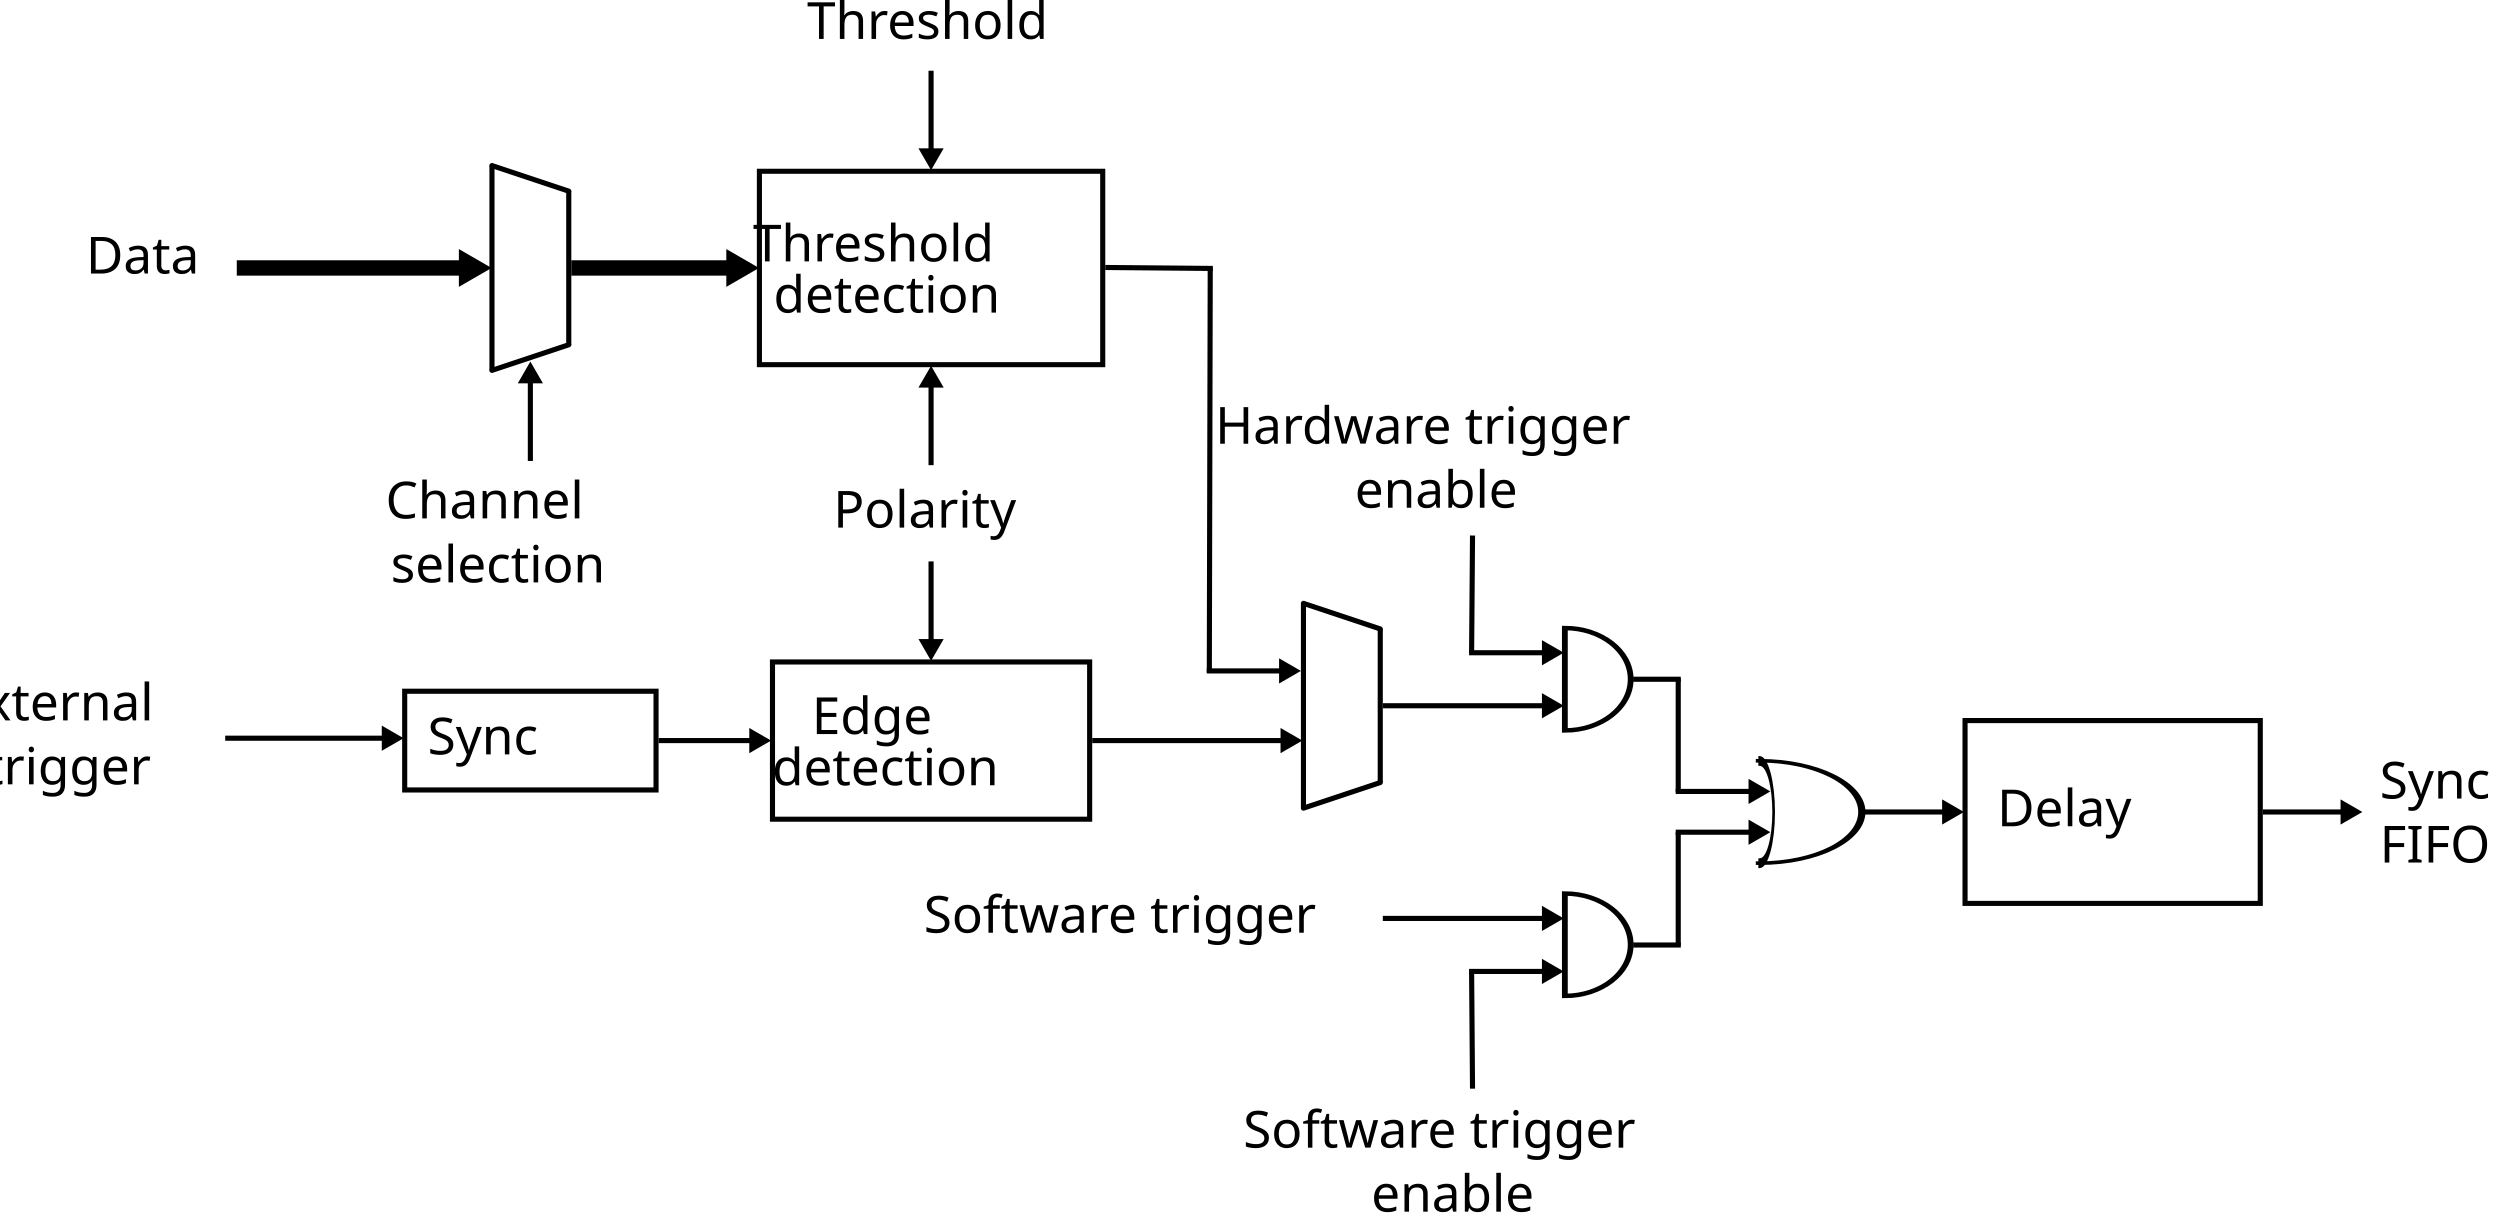
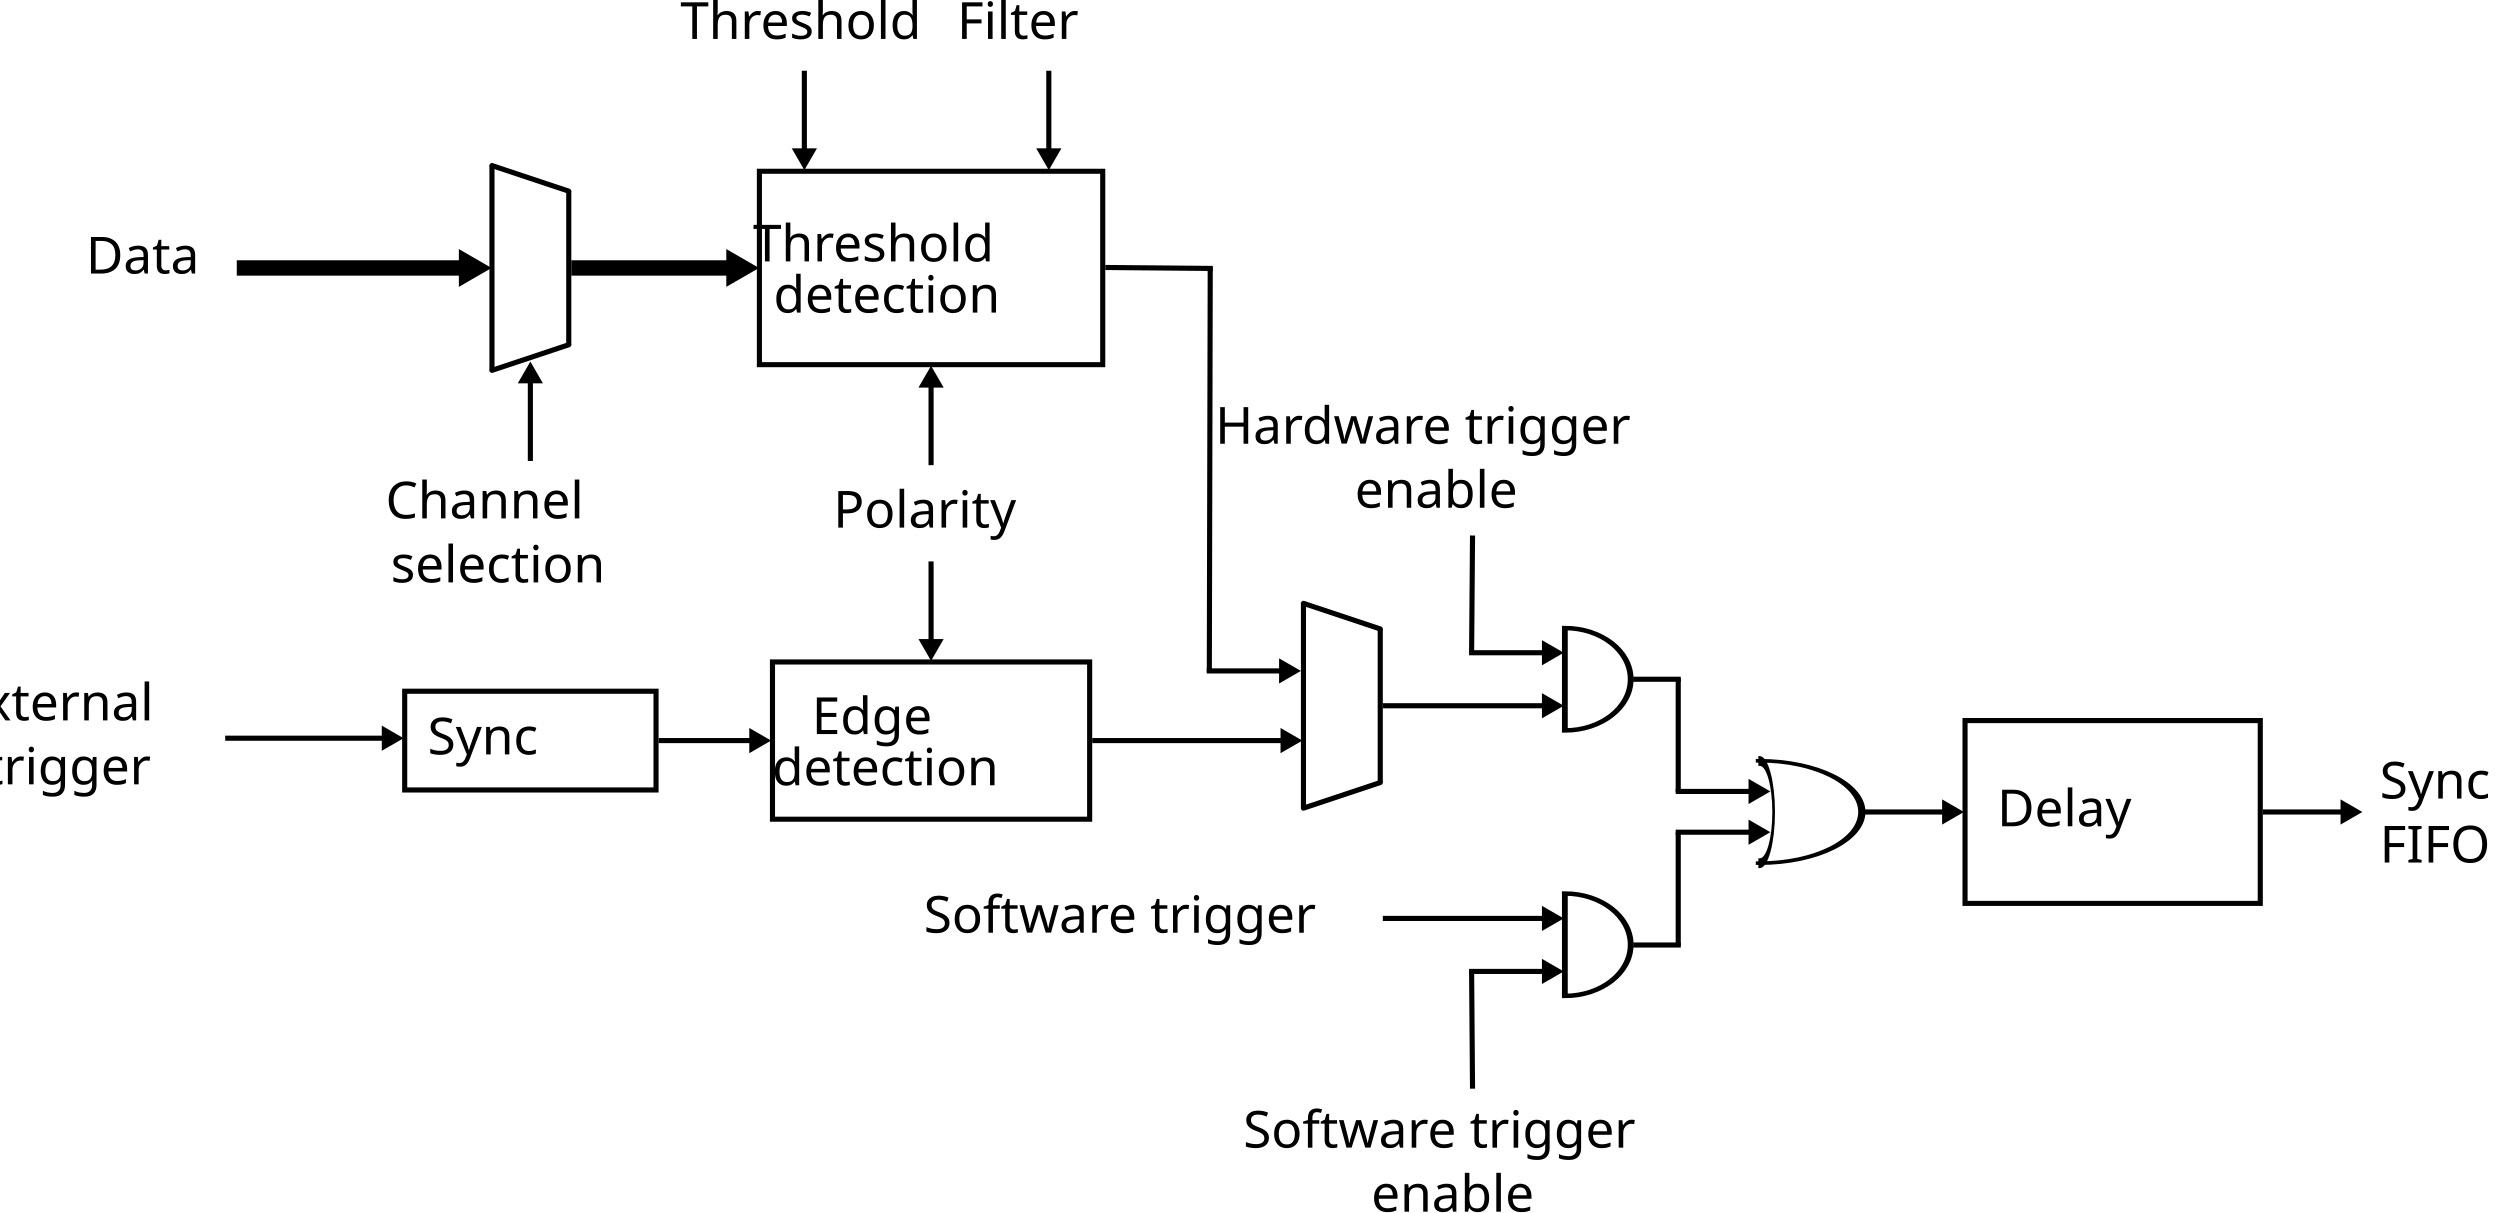
<svg xmlns="http://www.w3.org/2000/svg" xmlns:xlink="http://www.w3.org/1999/xlink" width="488.322" height="236.811" id="svg6649" version="1.1">
  <defs id="defs6651">
    <linearGradient xlink:href="#linearGradient5105" id="linearGradient5169" gradientUnits="userSpaceOnUse" x1="195" y1="352.362" x2="210" y2="347.362" />
    <linearGradient id="linearGradient5105">
      <stop style="stop-color:#000000;stop-opacity:1;" offset="0" id="stop5107" />
      <stop style="stop-color:#000000;stop-opacity:0;" offset="1" id="stop5109" />
    </linearGradient>
    <linearGradient xlink:href="#linearGradient5105" id="linearGradient5157" gradientUnits="userSpaceOnUse" x1="195" y1="352.362" x2="210" y2="347.362" />
    <marker orient="auto" refY="0" refX="0" id="TriangleOutM" style="overflow:visible">
      <path id="path3353" d="m 5.77,0 -8.65,5 0,-10 8.65,5 z" style="fill-rule:evenodd;stroke:#000000;stroke-width:1pt;marker-start:none" transform="scale(0.4,0.4)" />
    </marker>
    <marker orient="auto" refY="0" refX="0" id="marker6698" style="overflow:visible">
      <path id="path6700" d="m 5.77,0 -8.65,5 0,-10 8.65,5 z" style="fill-rule:evenodd;stroke:#000000;stroke-width:1pt;marker-start:none" transform="scale(0.4,0.4)" />
    </marker>
    <marker orient="auto" refY="0" refX="0" id="marker6702" style="overflow:visible">
      <path id="path6704" d="m 5.77,0 -8.65,5 0,-10 8.65,5 z" style="fill-rule:evenodd;stroke:#000000;stroke-width:1pt;marker-start:none" transform="scale(0.4,0.4)" />
    </marker>
    <marker orient="auto" refY="0" refX="0" id="marker6706" style="overflow:visible">
      <path id="path6708" d="m 5.77,0 -8.65,5 0,-10 8.65,5 z" style="fill-rule:evenodd;stroke:#000000;stroke-width:1pt;marker-start:none" transform="scale(0.4,0.4)" />
    </marker>
    <marker orient="auto" refY="0" refX="0" id="TriangleOutS" style="overflow:visible">
      <path id="path3356" d="m 5.77,0 -8.65,5 0,-10 8.65,5 z" style="fill-rule:evenodd;stroke:#000000;stroke-width:1pt;marker-start:none" transform="scale(0.2,0.2)" />
    </marker>
    <marker orient="auto" refY="0" refX="0" id="marker6712" style="overflow:visible">
      <path id="path6714" d="m 5.77,0 -8.65,5 0,-10 8.65,5 z" style="fill-rule:evenodd;stroke:#000000;stroke-width:1pt;marker-start:none" transform="scale(0.2,0.2)" />
    </marker>
    <marker orient="auto" refY="0" refX="0" id="marker6716" style="overflow:visible">
      <path id="path6718" d="m 5.77,0 -8.65,5 0,-10 8.65,5 z" style="fill-rule:evenodd;stroke:#000000;stroke-width:1pt;marker-start:none" transform="scale(0.2,0.2)" />
    </marker>
    <marker orient="auto" refY="0" refX="0" id="marker6720" style="overflow:visible">
      <path id="path6722" d="m 5.77,0 -8.65,5 0,-10 8.65,5 z" style="fill-rule:evenodd;stroke:#000000;stroke-width:1pt;marker-start:none" transform="scale(0.2,0.2)" />
    </marker>
    <marker orient="auto" refY="0" refX="0" id="marker6724" style="overflow:visible">
      <path id="path6726" d="m 5.77,0 -8.65,5 0,-10 8.65,5 z" style="fill-rule:evenodd;stroke:#000000;stroke-width:1pt;marker-start:none" transform="scale(0.2,0.2)" />
    </marker>
    <marker orient="auto" refY="0" refX="0" id="marker6728" style="overflow:visible">
      <path id="path6730" d="m 5.77,0 -8.65,5 0,-10 8.65,5 z" style="fill-rule:evenodd;stroke:#000000;stroke-width:1pt;marker-start:none" transform="scale(0.2,0.2)" />
    </marker>
    <marker orient="auto" refY="0" refX="0" id="marker6732" style="overflow:visible">
      <path id="path6734" d="m 5.77,0 -8.65,5 0,-10 8.65,5 z" style="fill-rule:evenodd;stroke:#000000;stroke-width:1pt;marker-start:none" transform="scale(0.2,0.2)" />
    </marker>
    <marker orient="auto" refY="0" refX="0" id="marker6736" style="overflow:visible">
      <path id="path6738" d="m 5.77,0 -8.65,5 0,-10 8.65,5 z" style="fill-rule:evenodd;stroke:#000000;stroke-width:1pt;marker-start:none" transform="scale(0.2,0.2)" />
    </marker>
    <marker orient="auto" refY="0" refX="0" id="marker6740" style="overflow:visible">
      <path id="path6742" d="m 5.77,0 -8.65,5 0,-10 8.65,5 z" style="fill-rule:evenodd;stroke:#000000;stroke-width:1pt;marker-start:none" transform="scale(0.2,0.2)" />
    </marker>
    <marker orient="auto" refY="0" refX="0" id="marker6744" style="overflow:visible">
      <path id="path6746" d="m 5.77,0 -8.65,5 0,-10 8.65,5 z" style="fill-rule:evenodd;stroke:#000000;stroke-width:1pt;marker-start:none" transform="scale(0.2,0.2)" />
    </marker>
    <marker orient="auto" refY="0" refX="0" id="marker6748" style="overflow:visible">
      <path id="path6750" d="m 5.77,0 -8.65,5 0,-10 8.65,5 z" style="fill-rule:evenodd;stroke:#000000;stroke-width:1pt;marker-start:none" transform="scale(0.2,0.2)" />
    </marker>
    <marker orient="auto" refY="0" refX="0" id="marker6752" style="overflow:visible">
      <path id="path6754" d="m 5.77,0 -8.65,5 0,-10 8.65,5 z" style="fill-rule:evenodd;stroke:#000000;stroke-width:1pt;marker-start:none" transform="scale(0.4,0.4)" />
    </marker>
    <marker orient="auto" refY="0" refX="0" id="marker6756" style="overflow:visible">
      <path id="path6758" d="m 5.77,0 -8.65,5 0,-10 8.65,5 z" style="fill-rule:evenodd;stroke:#000000;stroke-width:1pt;marker-start:none" transform="scale(0.4,0.4)" />
    </marker>
    <marker orient="auto" refY="0" refX="0" id="marker6760" style="overflow:visible">
      <path id="path6762" d="m 5.77,0 -8.65,5 0,-10 8.65,5 z" style="fill-rule:evenodd;stroke:#000000;stroke-width:1pt;marker-start:none" transform="scale(0.4,0.4)" />
    </marker>
    <marker orient="auto" refY="0" refX="0" id="marker6764" style="overflow:visible">
      <path id="path6766" d="m 5.77,0 -8.65,5 0,-10 8.65,5 z" style="fill-rule:evenodd;stroke:#000000;stroke-width:1pt;marker-start:none" transform="scale(0.4,0.4)" />
    </marker>
    <marker orient="auto" refY="0" refX="0" id="marker6768" style="overflow:visible">
      <path id="path6770" d="m 5.77,0 -8.65,5 0,-10 8.65,5 z" style="fill-rule:evenodd;stroke:#000000;stroke-width:1pt;marker-start:none" transform="scale(0.4,0.4)" />
    </marker>
+     <marker orient="auto" refY="0" refX="0" id="TriangleOutM-9" style="overflow:visible">
+       <path id="path3353-9" d="m 5.77,0 -8.65,5 0,-10 8.65,5 z" style="fill-rule:evenodd;stroke:#000000;stroke-width:1pt;marker-start:none" transform="scale(0.4,0.4)" />
+     </marker>
  </defs>
  <g id="layer1" transform="translate(-135.6171,-69.64702)">
    <g id="g8474" transform="translate(83.46047,14.63236)">
      <text id="text8326" y="106.078" x="234.473" style="font-size:10px;font-style:normal;font-variant:normal;font-weight:normal;font-stretch:normal;text-align:center;line-height:100%;writing-mode:lr-tb;text-anchor:middle;fill:#000000;fill-opacity:1;stroke:none;font-family:Verdana;-inkscape-font-specification:Verdana" xml:space="preserve">
        <tspan id="tspan8328" y="106.078" x="234.473">Threshold</tspan>
        <tspan y="116.078" x="234.473" id="tspan8330">detection</tspan>
      </text>
      <rect y="88.467" x="200.491" height="37.777" width="67.06" id="rect8332" style="opacity:0.99;fill:none;stroke:#000000;stroke-width:1;stroke-linecap:round;stroke-linejoin:miter;stroke-miterlimit:4;stroke-opacity:1;stroke-dasharray:none;stroke-dashoffset:0" />
    </g>
    <g id="g8463" transform="translate(122.2403,9.571428)">
      <text id="text8334" y="207.428" x="116.784" style="font-size:10px;font-style:normal;font-variant:normal;font-weight:normal;font-stretch:normal;text-align:center;line-height:100%;writing-mode:lr-tb;text-anchor:middle;fill:#000000;fill-opacity:1;stroke:none;font-family:Verdana;-inkscape-font-specification:Verdana" xml:space="preserve">
        <tspan y="207.428" x="116.784" id="tspan8338">Sync</tspan>
      </text>
      <rect y="195.09" x="92.425" height="19.286" width="49.095" id="rect8340" style="opacity:0.99;fill:none;stroke:#000000;stroke-width:1;stroke-linecap:round;stroke-linejoin:miter;stroke-miterlimit:4;stroke-opacity:1;stroke-dasharray:none;stroke-dashoffset:0" />
    </g>
    <g id="g8480" transform="translate(58.44998,61.01832)">
      <text id="text8342" y="170.025" x="489.49" style="font-size:10px;font-style:normal;font-variant:normal;font-weight:normal;font-stretch:normal;text-align:center;line-height:100%;writing-mode:lr-tb;text-anchor:middle;fill:#000000;fill-opacity:1;stroke:none;font-family:Verdana;-inkscape-font-specification:Verdana" xml:space="preserve">
        <tspan y="170.025" x="489.49" id="tspan8346">Delay</tspan>
      </text>
      <rect y="149.375" x="460.996" height="35.714" width="57.666" id="rect8348" style="opacity:0.99;fill:none;stroke:#000000;stroke-width:1;stroke-linecap:round;stroke-linejoin:miter;stroke-miterlimit:4;stroke-opacity:1;stroke-dasharray:none;stroke-dashoffset:0" />
    </g>
    <g id="g8468" transform="translate(99.79494,3.857143)">
      <text xml:space="preserve" style="font-size:10px;font-style:normal;font-variant:normal;font-weight:normal;font-stretch:normal;text-align:center;line-height:100%;writing-mode:lr-tb;text-anchor:middle;fill:#000000;fill-opacity:1;stroke:none;font-family:Verdana;-inkscape-font-specification:Verdana" x="217.855" y="209.17" id="text5833">
        <tspan id="tspan7670" x="217.855" y="209.17">Edge</tspan>
        <tspan id="tspan8459" x="217.855" y="219.17">detection</tspan>
      </text>
      <rect style="opacity:0.99;fill:none;stroke:#000000;stroke-width:1;stroke-linecap:round;stroke-linejoin:miter;stroke-miterlimit:4;stroke-opacity:1;stroke-dasharray:none;stroke-dashoffset:0" id="rect5839" width="61.952" height="30.714" x="186.71" y="195.09" />
    </g>
    <path style="fill:none;stroke:#000000;stroke-width:3;stroke-linecap:butt;stroke-linejoin:miter;stroke-miterlimit:4;stroke-opacity:1;stroke-dasharray:none;marker-end:url(#TriangleOutS)" d="m 181.866,121.987 45.509,0" id="path8485" />
    <path id="path5776" d="m 248.712,121.987 30.902,0" style="fill:none;stroke:#000000;stroke-width:3;stroke-linecap:square;stroke-linejoin:miter;stroke-miterlimit:4;stroke-opacity:1;stroke-dasharray:none;marker-end:url(#TriangleOutS)" />
    <path style="fill:none;stroke:#000000;stroke-width:1px;stroke-linecap:butt;stroke-linejoin:miter;stroke-opacity:1;marker-end:url(#TriangleOutM)" d="m 371.337,200.697 15.539,0" id="path8527" />
    <path id="path8499" d="m 349.457,214.304 37.705,0" style="fill:none;stroke:#000000;stroke-width:1px;stroke-linecap:square;stroke-linejoin:miter;stroke-opacity:1;marker-end:url(#TriangleOutM)" />
    <path id="path8501" d="m 264.76,214.304 18.633,0" style="fill:none;stroke:#000000;stroke-width:1px;stroke-linecap:square;stroke-linejoin:miter;stroke-opacity:1;marker-end:url(#TriangleOutM)" />
    <path style="fill:none;stroke:#000000;stroke-width:1px;stroke-linecap:butt;stroke-linejoin:miter;stroke-opacity:1;marker-end:url(#TriangleOutM)" d="m 179.607,213.84 32,0" id="path8489" />
    <path id="path8551" d="m 406.22,207.5 32,0" style="fill:none;stroke:#000000;stroke-width:1px;stroke-linecap:square;stroke-linejoin:miter;stroke-opacity:1;marker-end:url(#TriangleOutM)" />
    <path id="path8593" d="m 406.22,249.041 32,0" style="fill:none;stroke:#000000;stroke-width:1px;stroke-linecap:square;stroke-linejoin:miter;stroke-opacity:1;marker-end:url(#TriangleOutM)" />
    <path id="path8595" d="m 500.286,228.251 16.102,0" style="fill:none;stroke:#000000;stroke-width:1px;stroke-linecap:square;stroke-linejoin:miter;stroke-opacity:1;marker-end:url(#TriangleOutM)" />
    <path style="fill:none;stroke:#000000;stroke-width:1px;stroke-linecap:square;stroke-linejoin:miter;stroke-opacity:1;marker-end:url(#TriangleOutM)" d="m 578.112,228.251 16.102,0" id="path8535" />
    <path id="path8575" d="m 423.067,197.146 15.153,0" style="fill:none;stroke:#000000;stroke-width:1px;stroke-linecap:square;stroke-linejoin:miter;stroke-opacity:1;marker-end:url(#TriangleOutM)" />
    <path style="fill:none;stroke:#000000;stroke-width:1px;stroke-linecap:square;stroke-linejoin:miter;stroke-opacity:1;marker-end:url(#TriangleOutM)" d="m 463.424,224.237 15.153,0" id="path8553" />
    <path style="fill:none;stroke:#000000;stroke-width:1px;stroke-linecap:square;stroke-linejoin:miter;stroke-opacity:1;marker-end:url(#TriangleOutM)" d="m 423.067,259.395 15.153,0" id="path8571" />
    <path id="path8487" d="m 463.424,232.2 15.153,0" style="fill:none;stroke:#000000;stroke-width:1px;stroke-linecap:square;stroke-linejoin:miter;stroke-opacity:1;marker-end:url(#TriangleOutM)" />
    <path id="path8513" d="m 239.212,159.685 0,-16.577" style="fill:none;stroke:#000000;stroke-width:1px;stroke-linecap:butt;stroke-linejoin:miter;stroke-opacity:1;marker-end:url(#TriangleOutM)" />
    <path id="path8515" d="m 317.481,160.51 0,-16.577" style="fill:none;stroke:#000000;stroke-width:1px;stroke-linecap:butt;stroke-linejoin:miter;stroke-opacity:1;marker-end:url(#TriangleOutM)" />
    <path id="path8517" d="m 317.481,179.312 0,16.577" style="fill:none;stroke:#000000;stroke-width:1px;stroke-linecap:butt;stroke-linejoin:miter;stroke-opacity:1;marker-end:url(#TriangleOutM)" />
-     <path style="fill:none;stroke:#000000;stroke-width:1px;stroke-linecap:butt;stroke-linejoin:miter;stroke-opacity:1;marker-end:url(#TriangleOutM)" d="m 317.481,83.464 0,16.577" id="path6082" />
+     <path style="fill:none;stroke:#000000;stroke-width:1px;stroke-linecap:butt;stroke-linejoin:miter;stroke-opacity:1;marker-end:url(#TriangleOutM)" d="m 292.731,83.464 0,16.577" id="path6082" />
    <text xml:space="preserve" style="font-size:10px;font-style:normal;font-variant:normal;font-weight:normal;font-stretch:normal;text-align:start;line-height:125%;writing-mode:lr-tb;text-anchor:start;fill:#000000;fill-opacity:1;stroke:none;font-family:Verdana;-inkscape-font-specification:Verdana" x="152.419" y="123.081" id="text8519">
      <tspan x="152.419" y="123.081" id="tspan8521">Data</tspan>
    </text>
    <text id="text8597" y="172.704" x="298.392" style="font-size:10px;font-style:normal;font-variant:normal;font-weight:normal;font-stretch:normal;text-align:start;line-height:125%;writing-mode:lr-tb;text-anchor:start;fill:#000000;fill-opacity:1;stroke:none;font-family:Verdana;-inkscape-font-specification:Verdana" xml:space="preserve">
      <tspan id="tspan8599" y="172.704" x="298.392">Polarity</tspan>
    </text>
    <text xml:space="preserve" style="font-size:10px;font-style:normal;font-variant:normal;font-weight:normal;font-stretch:normal;text-align:start;line-height:125%;writing-mode:lr-tb;text-anchor:start;fill:#000000;fill-opacity:1;stroke:none;font-family:Verdana;-inkscape-font-specification:Verdana" x="600.448" y="225.626" id="text8523">
      <tspan x="600.448" y="225.626" id="tspan8525">Sync</tspan>
      <tspan x="600.448" y="238.126" id="tspan8601">FIFO</tspan>
    </text>
-     <text xml:space="preserve" style="font-size:10px;font-style:normal;font-variant:normal;font-weight:normal;font-stretch:normal;text-align:start;line-height:125%;writing-mode:lr-tb;text-anchor:start;fill:#000000;fill-opacity:1;stroke:none;font-family:Verdana;-inkscape-font-specification:Verdana" x="293.265" y="77.245" id="text8539">
-       <tspan x="293.265" y="77.245" id="tspan8541">Threshold</tspan>
+     <text xml:space="preserve" style="font-size:10px;font-style:normal;font-variant:normal;font-weight:normal;font-stretch:normal;text-align:start;line-height:125%;writing-mode:lr-tb;text-anchor:start;fill:#000000;fill-opacity:1;stroke:none;font-family:Verdana;-inkscape-font-specification:Verdana" x="268.515" y="77.245" id="text8539">
+       <tspan x="268.515" y="77.245" id="tspan8541">Threshold</tspan>
    </text>
    <text xml:space="preserve" style="font-size:10px;font-style:normal;font-variant:normal;font-weight:normal;font-stretch:normal;text-align:center;line-height:125%;writing-mode:lr-tb;text-anchor:middle;fill:#000000;fill-opacity:1;stroke:none;font-family:Verdana;-inkscape-font-specification:Verdana" x="422.653" y="156.316" id="text8555">
      <tspan x="422.653" y="156.316" id="tspan8557">Hardware trigger</tspan>
      <tspan id="tspan8559" x="422.653" y="168.816">enable</tspan>
    </text>
    <text xml:space="preserve" style="font-size:10px;font-style:normal;font-variant:normal;font-weight:normal;font-stretch:normal;text-align:center;line-height:125%;writing-mode:lr-tb;text-anchor:middle;fill:#000000;fill-opacity:1;stroke:none;font-family:Verdana;-inkscape-font-specification:Verdana" x="425.867" y="293.816" id="text8563">
      <tspan x="425.867" y="293.816" id="tspan8565">Software trigger</tspan>
      <tspan id="tspan8567" x="425.867" y="306.316">enable</tspan>
    </text>
    <text id="text8493" y="251.832" x="360.867" style="font-size:10px;font-style:normal;font-variant:normal;font-weight:normal;font-stretch:normal;text-align:center;line-height:125%;writing-mode:lr-tb;text-anchor:middle;fill:#000000;fill-opacity:1;stroke:none;font-family:Verdana;-inkscape-font-specification:Verdana" xml:space="preserve">
      <tspan y="251.832" x="360.867" id="tspan8543">Software trigger</tspan>
    </text>
    <text id="text8503" y="170.905" x="239.376" style="font-size:10px;font-style:normal;font-variant:normal;font-weight:normal;font-stretch:normal;text-align:center;line-height:125%;writing-mode:lr-tb;text-anchor:middle;fill:#000000;fill-opacity:1;stroke:none;font-family:Verdana;-inkscape-font-specification:Verdana" xml:space="preserve">
      <tspan id="tspan8505" y="170.905" x="239.376">Channel</tspan>
      <tspan id="tspan8507" y="183.405" x="239.376">selection</tspan>
    </text>
    <text xml:space="preserve" style="font-size:10px;font-style:normal;font-variant:normal;font-weight:normal;font-stretch:normal;text-align:center;line-height:125%;writing-mode:lr-tb;text-anchor:middle;fill:#000000;fill-opacity:1;stroke:none;font-family:Verdana;-inkscape-font-specification:Verdana" x="155.397" y="210.356" id="text6598">
      <tspan x="155.397" y="210.356" id="tspan8497">External</tspan>
      <tspan x="155.397" y="222.856" id="tspan8511">trigger</tspan>
    </text>
    <g id="g5147" transform="translate(36.71248,-210.3749)">
      <path style="fill:url(#linearGradient5157);fill-opacity:1;stroke:#000000;stroke-width:1;stroke-linecap:butt;stroke-linejoin:miter;stroke-miterlimit:4;stroke-opacity:1;stroke-dasharray:none" d="m 195,312.362 0,40" id="path5149" />
      <path style="fill:none;stroke:#000000;stroke-width:1;stroke-linecap:butt;stroke-linejoin:miter;stroke-miterlimit:4;stroke-opacity:1;stroke-dasharray:none" d="m 210,317.362 0,30" id="path5151" />
      <path style="fill:none;stroke:#000000;stroke-width:1px;stroke-linecap:round;stroke-linejoin:miter;stroke-opacity:1" d="m 195,352.362 15,-5" id="path5153" />
      <path style="fill:none;stroke:#000000;stroke-width:1px;stroke-linecap:round;stroke-linejoin:miter;stroke-opacity:1" d="m 195,312.362 15,5" id="path5155" />
    </g>
    <g id="g5159" transform="translate(195.22,-124.8619)">
      <path style="fill:url(#linearGradient5169);fill-opacity:1;stroke:#000000;stroke-width:1;stroke-linecap:butt;stroke-linejoin:miter;stroke-miterlimit:4;stroke-opacity:1;stroke-dasharray:none" d="m 195,312.362 0,40" id="path5161" />
      <path style="fill:none;stroke:#000000;stroke-width:1;stroke-linecap:butt;stroke-linejoin:miter;stroke-miterlimit:4;stroke-opacity:1;stroke-dasharray:none" d="m 210,317.362 0,30" id="path5163" />
      <path style="fill:none;stroke:#000000;stroke-width:1px;stroke-linecap:round;stroke-linejoin:miter;stroke-opacity:1" d="m 195,352.362 15,-5" id="path5165" />
      <path style="fill:none;stroke:#000000;stroke-width:1px;stroke-linecap:round;stroke-linejoin:miter;stroke-opacity:1" d="m 195,312.362 15,5" id="path5167" />
    </g>
    <path style="fill:none;stroke:#000000;stroke-width:2.205;stroke-linecap:square;stroke-miterlimit:4;stroke-opacity:0.994;stroke-dasharray:none;stroke-dashoffset:0" id="path8324" d="m 200,252.362 c 0,13.807 -11.193,25 -25,25 -13.807,0 -25,-11.193 -25,-25 0,0 0,0 0,0 l 25,0 z" transform="matrix(0,-0.3999999,0.5142857,0,311.4917,272.3231)" />
    <path transform="matrix(0,-0.3999999,0.5142857,0,311.4917,324.1782)" d="m 200,252.362 c 0,13.807 -11.193,25 -25,25 -13.807,0 -25,-11.193 -25,-25 0,0 0,0 0,0 l 25,0 z" id="path8314" style="fill:none;stroke:#000000;stroke-width:2.205;stroke-linecap:square;stroke-miterlimit:4;stroke-opacity:0.994;stroke-dasharray:none;stroke-dashoffset:0" />
    <g id="g8320" transform="translate(304.2857,20.88334)">
      <path style="fill:none;stroke:#000000;stroke-width:1.768;stroke-linecap:square;stroke-miterlimit:4;stroke-opacity:0.994;stroke-dasharray:none;stroke-dashoffset:0" id="path8316" d="m 200,252.362 c 0,13.807 -11.193,25 -25,25 -13.807,0 -25,-11.193 -25,-25 0,0 0,0 0,0" transform="matrix(0,-0.3999999,0.7999999,0,-26.88973,277.3622)" />
      <path transform="matrix(0,-0.3993685,0.1090862,0,147.5208,277.2778)" d="m 200,252.362 c 0,13.807 -11.193,25 -25,25 -13.807,0 -25,-11.193 -25,-25 0,0 0,0 0,0" id="path6052" style="fill:none;stroke:#000000;stroke-width:4.791;stroke-linecap:square;stroke-miterlimit:4;stroke-opacity:0.994;stroke-dasharray:none;stroke-dashoffset:0" />
    </g>
    <path style="fill:none;stroke:#000000;stroke-width:1px;stroke-linecap:butt;stroke-linejoin:miter;stroke-opacity:1" d="m 372.011,121.898 -0.179,79.078" id="path8537" />
    <path id="path8577" d="m 423.245,174.247 -0.179,22.649" style="fill:none;stroke:#000000;stroke-width:1px;stroke-linecap:butt;stroke-linejoin:miter;stroke-opacity:1" />
    <path style="fill:none;stroke:#000000;stroke-width:1px;stroke-linecap:butt;stroke-linejoin:miter;stroke-opacity:1" d="m 423.245,282.294 -0.179,-22.649" id="path8573" />
    <path style="fill:none;stroke:#000000;stroke-width:1px;stroke-linecap:square;stroke-linejoin:miter;stroke-opacity:1" d="m 352.011,121.898 20,0.179" id="path6576" />
    <path id="path8589" d="m 463.424,224.3 0,-22.097" style="fill:none;stroke:#000000;stroke-width:1px;stroke-linecap:butt;stroke-linejoin:miter;stroke-opacity:1" />
    <path style="fill:none;stroke:#000000;stroke-width:1px;stroke-linecap:butt;stroke-linejoin:miter;stroke-opacity:1" d="m 463.424,232.258 0,22.097" id="path8585" />
    <path id="path8591" d="m 455.112,202.323 8.309,0" style="fill:none;stroke:#000000;stroke-width:1px;stroke-linecap:square;stroke-linejoin:miter;stroke-opacity:1" />
    <path style="fill:none;stroke:#000000;stroke-width:1px;stroke-linecap:square;stroke-linejoin:miter;stroke-opacity:1" d="m 455.134,254.235 8.292,0" id="path8587" />
+     <path style="fill:none;stroke:#000000;stroke-width:1px;stroke-linecap:butt;stroke-linejoin:miter;stroke-opacity:1;marker-end:url(#TriangleOutM)" d="m 340.481,83.464 0,16.577" id="path6082-8" />
+     <text xml:space="preserve" style="font-size:10px;font-style:normal;font-variant:normal;font-weight:normal;font-stretch:normal;text-align:center;line-height:125%;writing-mode:lr-tb;text-anchor:middle;fill:#000000;fill-opacity:1;stroke:none;font-family:Verdana;-inkscape-font-specification:Verdana" x="340.933" y="77.245" id="text8539-8">
+       <tspan x="340.933" y="77.245" id="tspan3622">Filter</tspan>
+     </text>
  </g>
</svg>
